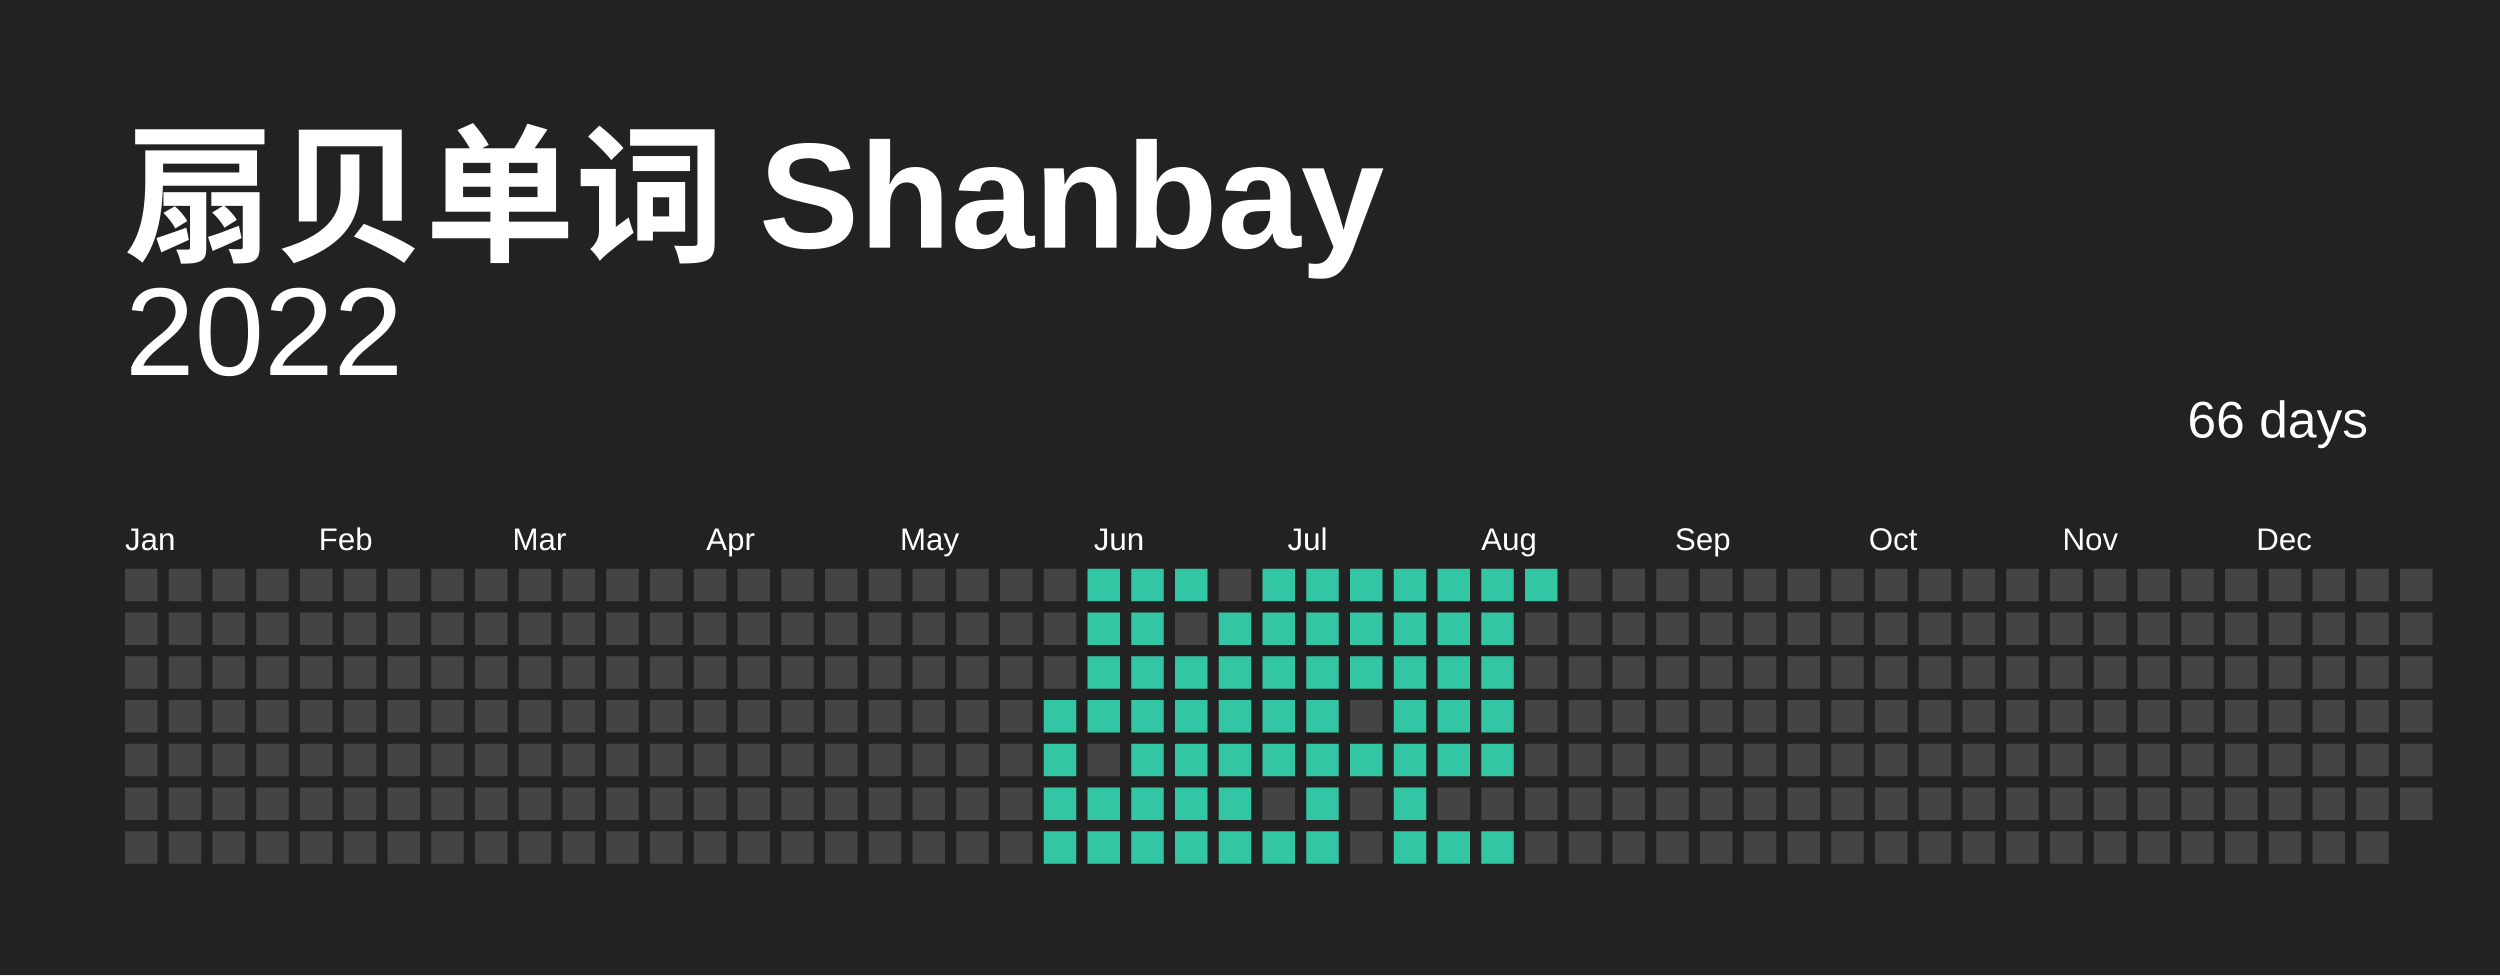
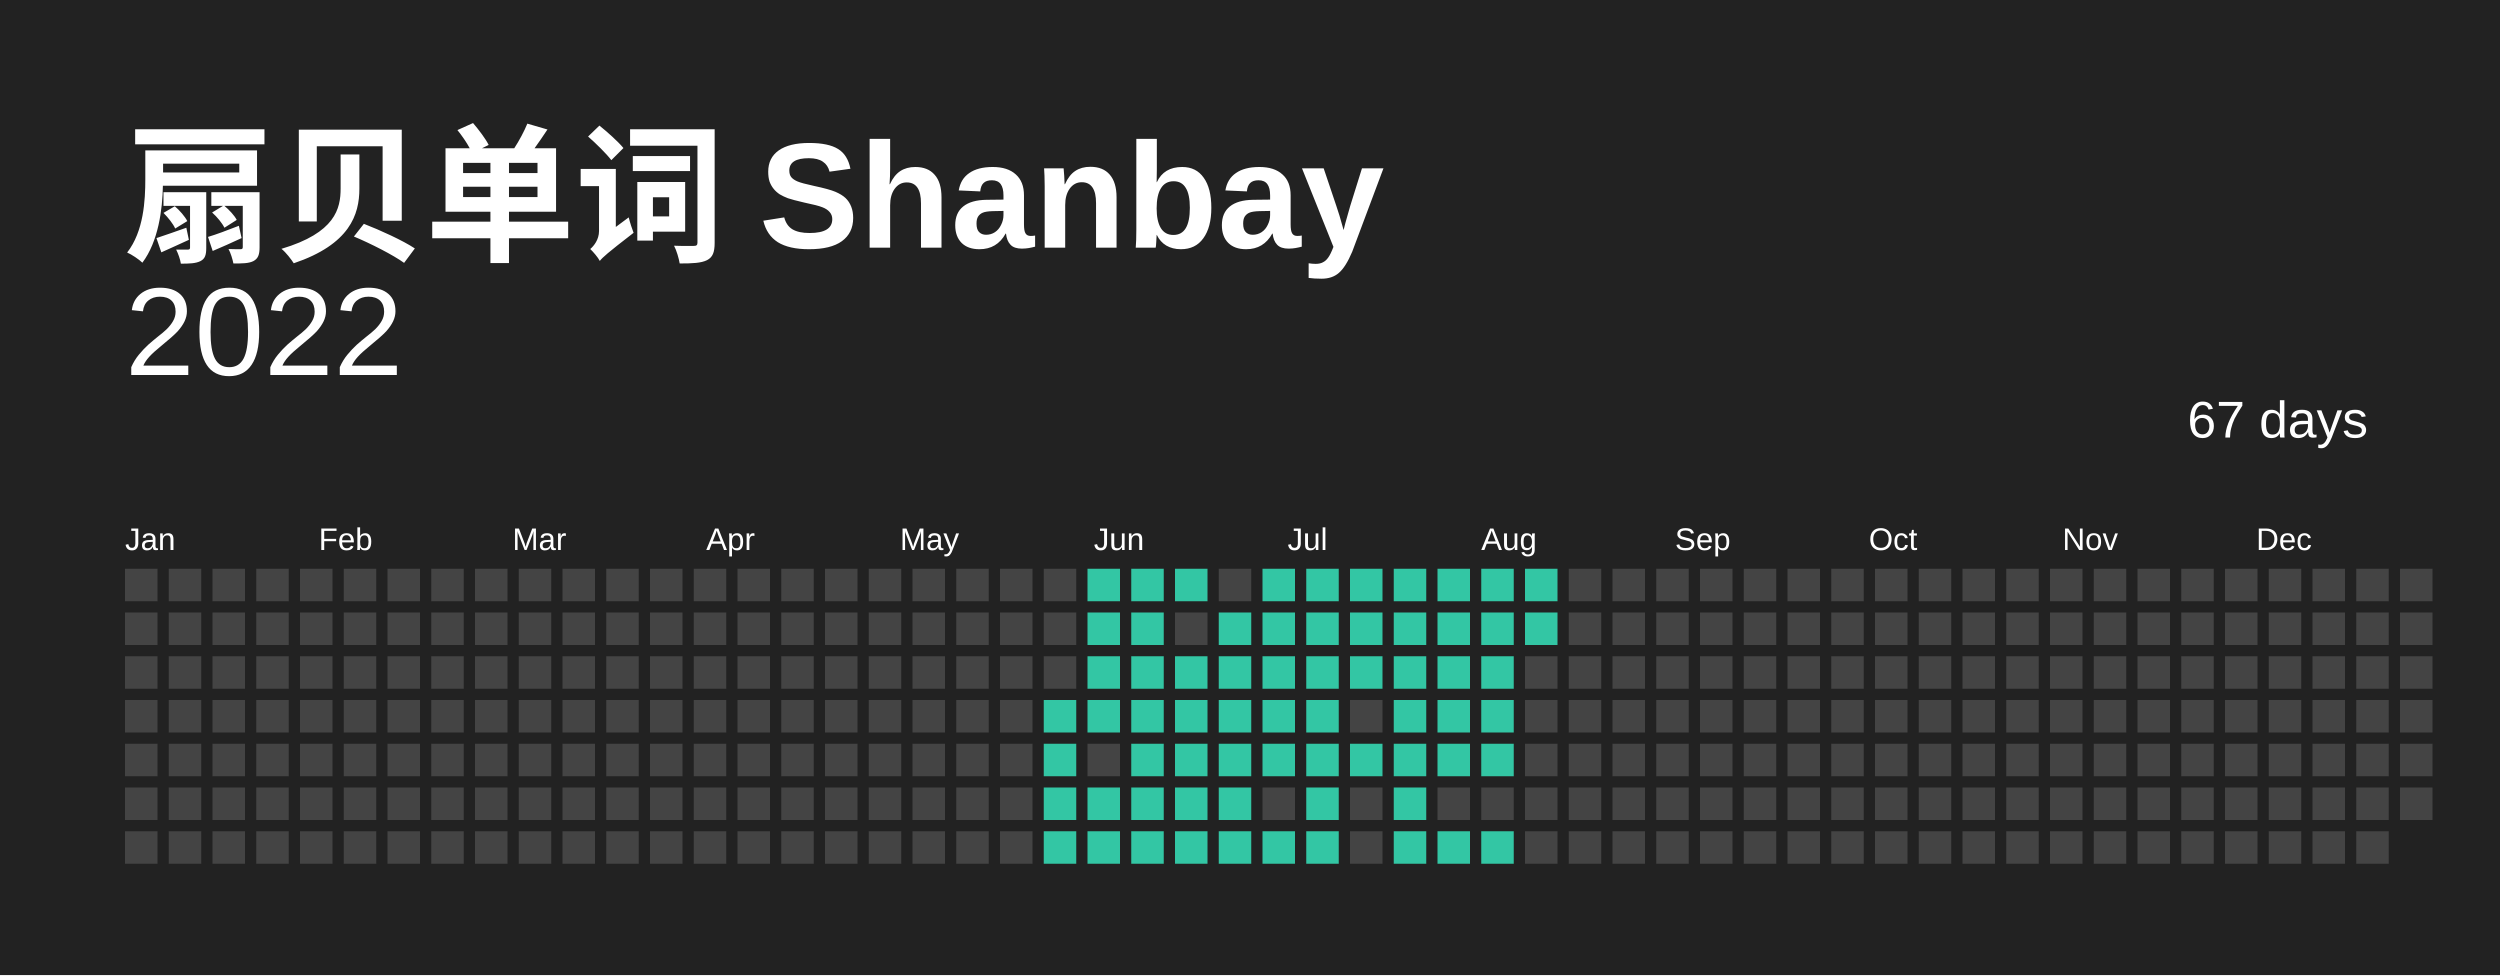
<svg xmlns="http://www.w3.org/2000/svg" baseProfile="full" height="78mm" version="1.1" viewBox="0,0,200,78" width="200mm">
  <defs />
  <rect fill="#222222" height="78" width="200" x="0" y="0" />
  <text fill="#FFFFFF" style="font-size:12px; font-family:Arial; font-weight:bold;" x="10" y="20"> 扇贝单词 Shanbay</text>
  <text alignment-baseline="hanging" fill="#FFFFFF" style="font-size:10.0px; font-family:Arial;" x="10" y="30">2022</text>
-   <text alignment-baseline="hanging" fill="#FFFFFF" style="font-size:4.125px; font-family:Arial;" x="175" y="35">66 days</text>
+   <text alignment-baseline="hanging" fill="#FFFFFF" style="font-size:4.125px; font-family:Arial;" x="175" y="35">67 days</text>
  <text fill="#FFFFFF" style="font-size:2.5px; font-family:Arial" x="10.0" y="44">Jan</text>
  <text fill="#FFFFFF" style="font-size:2.5px; font-family:Arial" x="25.5" y="44">Feb</text>
  <text fill="#FFFFFF" style="font-size:2.5px; font-family:Arial" x="41.0" y="44">Mar</text>
  <text fill="#FFFFFF" style="font-size:2.5px; font-family:Arial" x="56.5" y="44">Apr</text>
  <text fill="#FFFFFF" style="font-size:2.5px; font-family:Arial" x="72.0" y="44">May</text>
  <text fill="#FFFFFF" style="font-size:2.5px; font-family:Arial" x="87.5" y="44">Jun</text>
  <text fill="#FFFFFF" style="font-size:2.5px; font-family:Arial" x="103.0" y="44">Jul</text>
  <text fill="#FFFFFF" style="font-size:2.5px; font-family:Arial" x="118.5" y="44">Aug</text>
  <text fill="#FFFFFF" style="font-size:2.5px; font-family:Arial" x="134.0" y="44">Sep</text>
  <text fill="#FFFFFF" style="font-size:2.5px; font-family:Arial" x="149.5" y="44">Oct</text>
  <text fill="#FFFFFF" style="font-size:2.5px; font-family:Arial" x="165.0" y="44">Nov</text>
  <text fill="#FFFFFF" style="font-size:2.5px; font-family:Arial" x="180.5" y="44">Dec</text>
  <rect fill="#444444" height="2.6" width="2.6" x="10.0" y="45.5" />
  <rect fill="#444444" height="2.6" width="2.6" x="10.0" y="49.0" />
  <rect fill="#444444" height="2.6" width="2.6" x="10.0" y="52.5" />
  <rect fill="#444444" height="2.6" width="2.6" x="10.0" y="56.0" />
  <rect fill="#444444" height="2.6" width="2.6" x="10.0" y="59.5" />
  <rect fill="#444444" height="2.6" width="2.6" x="10.0" y="63.0" />
  <rect fill="#444444" height="2.6" width="2.6" x="10.0" y="66.5" />
  <rect fill="#444444" height="2.6" width="2.6" x="13.5" y="45.5" />
  <rect fill="#444444" height="2.6" width="2.6" x="13.5" y="49.0" />
  <rect fill="#444444" height="2.6" width="2.6" x="13.5" y="52.5" />
  <rect fill="#444444" height="2.6" width="2.6" x="13.5" y="56.0" />
  <rect fill="#444444" height="2.6" width="2.6" x="13.5" y="59.5" />
  <rect fill="#444444" height="2.6" width="2.6" x="13.5" y="63.0" />
  <rect fill="#444444" height="2.6" width="2.6" x="13.5" y="66.5" />
  <rect fill="#444444" height="2.6" width="2.6" x="17.0" y="45.5" />
  <rect fill="#444444" height="2.6" width="2.6" x="17.0" y="49.0" />
  <rect fill="#444444" height="2.6" width="2.6" x="17.0" y="52.5" />
  <rect fill="#444444" height="2.6" width="2.6" x="17.0" y="56.0" />
  <rect fill="#444444" height="2.6" width="2.6" x="17.0" y="59.5" />
  <rect fill="#444444" height="2.6" width="2.6" x="17.0" y="63.0" />
  <rect fill="#444444" height="2.6" width="2.6" x="17.0" y="66.5" />
  <rect fill="#444444" height="2.6" width="2.6" x="20.5" y="45.5" />
  <rect fill="#444444" height="2.6" width="2.6" x="20.5" y="49.0" />
  <rect fill="#444444" height="2.6" width="2.6" x="20.5" y="52.5" />
  <rect fill="#444444" height="2.6" width="2.6" x="20.5" y="56.0" />
  <rect fill="#444444" height="2.6" width="2.6" x="20.5" y="59.5" />
  <rect fill="#444444" height="2.6" width="2.6" x="20.5" y="63.0" />
  <rect fill="#444444" height="2.6" width="2.6" x="20.5" y="66.5" />
  <rect fill="#444444" height="2.6" width="2.6" x="24.0" y="45.5" />
  <rect fill="#444444" height="2.6" width="2.6" x="24.0" y="49.0" />
  <rect fill="#444444" height="2.6" width="2.6" x="24.0" y="52.5" />
  <rect fill="#444444" height="2.6" width="2.6" x="24.0" y="56.0" />
  <rect fill="#444444" height="2.6" width="2.6" x="24.0" y="59.5" />
  <rect fill="#444444" height="2.6" width="2.6" x="24.0" y="63.0" />
  <rect fill="#444444" height="2.6" width="2.6" x="24.0" y="66.5" />
  <rect fill="#444444" height="2.6" width="2.6" x="27.5" y="45.5" />
  <rect fill="#444444" height="2.6" width="2.6" x="27.5" y="49.0" />
  <rect fill="#444444" height="2.6" width="2.6" x="27.5" y="52.5" />
  <rect fill="#444444" height="2.6" width="2.6" x="27.5" y="56.0" />
  <rect fill="#444444" height="2.6" width="2.6" x="27.5" y="59.5" />
  <rect fill="#444444" height="2.6" width="2.6" x="27.5" y="63.0" />
  <rect fill="#444444" height="2.6" width="2.6" x="27.5" y="66.5" />
  <rect fill="#444444" height="2.6" width="2.6" x="31.0" y="45.5" />
  <rect fill="#444444" height="2.6" width="2.6" x="31.0" y="49.0" />
  <rect fill="#444444" height="2.6" width="2.6" x="31.0" y="52.5" />
  <rect fill="#444444" height="2.6" width="2.6" x="31.0" y="56.0" />
  <rect fill="#444444" height="2.6" width="2.6" x="31.0" y="59.5" />
  <rect fill="#444444" height="2.6" width="2.6" x="31.0" y="63.0" />
  <rect fill="#444444" height="2.6" width="2.6" x="31.0" y="66.5" />
  <rect fill="#444444" height="2.6" width="2.6" x="34.5" y="45.5" />
  <rect fill="#444444" height="2.6" width="2.6" x="34.5" y="49.0" />
  <rect fill="#444444" height="2.6" width="2.6" x="34.5" y="52.5" />
  <rect fill="#444444" height="2.6" width="2.6" x="34.5" y="56.0" />
  <rect fill="#444444" height="2.6" width="2.6" x="34.5" y="59.5" />
  <rect fill="#444444" height="2.6" width="2.6" x="34.5" y="63.0" />
  <rect fill="#444444" height="2.6" width="2.6" x="34.5" y="66.5" />
  <rect fill="#444444" height="2.6" width="2.6" x="38.0" y="45.5" />
  <rect fill="#444444" height="2.6" width="2.6" x="38.0" y="49.0" />
  <rect fill="#444444" height="2.6" width="2.6" x="38.0" y="52.5" />
  <rect fill="#444444" height="2.6" width="2.6" x="38.0" y="56.0" />
  <rect fill="#444444" height="2.6" width="2.6" x="38.0" y="59.5" />
  <rect fill="#444444" height="2.6" width="2.6" x="38.0" y="63.0" />
  <rect fill="#444444" height="2.6" width="2.6" x="38.0" y="66.5" />
  <rect fill="#444444" height="2.6" width="2.6" x="41.5" y="45.5" />
  <rect fill="#444444" height="2.6" width="2.6" x="41.5" y="49.0" />
  <rect fill="#444444" height="2.6" width="2.6" x="41.5" y="52.5" />
  <rect fill="#444444" height="2.6" width="2.6" x="41.5" y="56.0" />
  <rect fill="#444444" height="2.6" width="2.6" x="41.5" y="59.5" />
  <rect fill="#444444" height="2.6" width="2.6" x="41.5" y="63.0" />
  <rect fill="#444444" height="2.6" width="2.6" x="41.5" y="66.5" />
  <rect fill="#444444" height="2.6" width="2.6" x="45.0" y="45.5" />
  <rect fill="#444444" height="2.6" width="2.6" x="45.0" y="49.0" />
  <rect fill="#444444" height="2.6" width="2.6" x="45.0" y="52.5" />
  <rect fill="#444444" height="2.6" width="2.6" x="45.0" y="56.0" />
  <rect fill="#444444" height="2.6" width="2.6" x="45.0" y="59.5" />
  <rect fill="#444444" height="2.6" width="2.6" x="45.0" y="63.0" />
  <rect fill="#444444" height="2.6" width="2.6" x="45.0" y="66.5" />
  <rect fill="#444444" height="2.6" width="2.6" x="48.5" y="45.5" />
  <rect fill="#444444" height="2.6" width="2.6" x="48.5" y="49.0" />
  <rect fill="#444444" height="2.6" width="2.6" x="48.5" y="52.5" />
  <rect fill="#444444" height="2.6" width="2.6" x="48.5" y="56.0" />
  <rect fill="#444444" height="2.6" width="2.6" x="48.5" y="59.5" />
  <rect fill="#444444" height="2.6" width="2.6" x="48.5" y="63.0" />
  <rect fill="#444444" height="2.6" width="2.6" x="48.5" y="66.5" />
  <rect fill="#444444" height="2.6" width="2.6" x="52.0" y="45.5" />
  <rect fill="#444444" height="2.6" width="2.6" x="52.0" y="49.0" />
  <rect fill="#444444" height="2.6" width="2.6" x="52.0" y="52.5" />
  <rect fill="#444444" height="2.6" width="2.6" x="52.0" y="56.0" />
  <rect fill="#444444" height="2.6" width="2.6" x="52.0" y="59.5" />
  <rect fill="#444444" height="2.6" width="2.6" x="52.0" y="63.0" />
  <rect fill="#444444" height="2.6" width="2.6" x="52.0" y="66.5" />
  <rect fill="#444444" height="2.6" width="2.6" x="55.5" y="45.5" />
  <rect fill="#444444" height="2.6" width="2.6" x="55.5" y="49.0" />
  <rect fill="#444444" height="2.6" width="2.6" x="55.5" y="52.5" />
  <rect fill="#444444" height="2.6" width="2.6" x="55.5" y="56.0" />
  <rect fill="#444444" height="2.6" width="2.6" x="55.5" y="59.5" />
  <rect fill="#444444" height="2.6" width="2.6" x="55.5" y="63.0" />
  <rect fill="#444444" height="2.6" width="2.6" x="55.5" y="66.5" />
  <rect fill="#444444" height="2.6" width="2.6" x="59.0" y="45.5" />
  <rect fill="#444444" height="2.6" width="2.6" x="59.0" y="49.0" />
  <rect fill="#444444" height="2.6" width="2.6" x="59.0" y="52.5" />
  <rect fill="#444444" height="2.6" width="2.6" x="59.0" y="56.0" />
  <rect fill="#444444" height="2.6" width="2.6" x="59.0" y="59.5" />
  <rect fill="#444444" height="2.6" width="2.6" x="59.0" y="63.0" />
  <rect fill="#444444" height="2.6" width="2.6" x="59.0" y="66.5" />
  <rect fill="#444444" height="2.6" width="2.6" x="62.5" y="45.5" />
  <rect fill="#444444" height="2.6" width="2.6" x="62.5" y="49.0" />
  <rect fill="#444444" height="2.6" width="2.6" x="62.5" y="52.5" />
  <rect fill="#444444" height="2.6" width="2.6" x="62.5" y="56.0" />
  <rect fill="#444444" height="2.6" width="2.6" x="62.5" y="59.5" />
  <rect fill="#444444" height="2.6" width="2.6" x="62.5" y="63.0" />
  <rect fill="#444444" height="2.6" width="2.6" x="62.5" y="66.5" />
  <rect fill="#444444" height="2.6" width="2.6" x="66.0" y="45.5" />
  <rect fill="#444444" height="2.6" width="2.6" x="66.0" y="49.0" />
  <rect fill="#444444" height="2.6" width="2.6" x="66.0" y="52.5" />
  <rect fill="#444444" height="2.6" width="2.6" x="66.0" y="56.0" />
  <rect fill="#444444" height="2.6" width="2.6" x="66.0" y="59.5" />
  <rect fill="#444444" height="2.6" width="2.6" x="66.0" y="63.0" />
  <rect fill="#444444" height="2.6" width="2.6" x="66.0" y="66.5" />
  <rect fill="#444444" height="2.6" width="2.6" x="69.5" y="45.5" />
  <rect fill="#444444" height="2.6" width="2.6" x="69.5" y="49.0" />
  <rect fill="#444444" height="2.6" width="2.6" x="69.5" y="52.5" />
  <rect fill="#444444" height="2.6" width="2.6" x="69.5" y="56.0" />
  <rect fill="#444444" height="2.6" width="2.6" x="69.5" y="59.5" />
  <rect fill="#444444" height="2.6" width="2.6" x="69.5" y="63.0" />
  <rect fill="#444444" height="2.6" width="2.6" x="69.5" y="66.5" />
  <rect fill="#444444" height="2.6" width="2.6" x="73.0" y="45.5" />
  <rect fill="#444444" height="2.6" width="2.6" x="73.0" y="49.0" />
  <rect fill="#444444" height="2.6" width="2.6" x="73.0" y="52.5" />
  <rect fill="#444444" height="2.6" width="2.6" x="73.0" y="56.0" />
  <rect fill="#444444" height="2.6" width="2.6" x="73.0" y="59.5" />
  <rect fill="#444444" height="2.6" width="2.6" x="73.0" y="63.0" />
  <rect fill="#444444" height="2.6" width="2.6" x="73.0" y="66.5" />
  <rect fill="#444444" height="2.6" width="2.6" x="76.5" y="45.5" />
  <rect fill="#444444" height="2.6" width="2.6" x="76.5" y="49.0" />
  <rect fill="#444444" height="2.6" width="2.6" x="76.5" y="52.5" />
  <rect fill="#444444" height="2.6" width="2.6" x="76.5" y="56.0" />
  <rect fill="#444444" height="2.6" width="2.6" x="76.5" y="59.5" />
  <rect fill="#444444" height="2.6" width="2.6" x="76.5" y="63.0" />
  <rect fill="#444444" height="2.6" width="2.6" x="76.5" y="66.5" />
  <rect fill="#444444" height="2.6" width="2.6" x="80.0" y="45.5" />
  <rect fill="#444444" height="2.6" width="2.6" x="80.0" y="49.0" />
  <rect fill="#444444" height="2.6" width="2.6" x="80.0" y="52.5" />
  <rect fill="#444444" height="2.6" width="2.6" x="80.0" y="56.0" />
  <rect fill="#444444" height="2.6" width="2.6" x="80.0" y="59.5" />
  <rect fill="#444444" height="2.6" width="2.6" x="80.0" y="63.0" />
  <rect fill="#444444" height="2.6" width="2.6" x="80.0" y="66.5" />
  <rect fill="#444444" height="2.6" width="2.6" x="83.5" y="45.5" />
  <rect fill="#444444" height="2.6" width="2.6" x="83.5" y="49.0" />
  <rect fill="#444444" height="2.6" width="2.6" x="83.5" y="52.5" />
  <rect fill="#33C6A4" height="2.6" width="2.6" x="83.5" y="56.0" />
  <rect fill="#33C6A4" height="2.6" width="2.6" x="83.5" y="59.5" />
  <rect fill="#33C6A4" height="2.6" width="2.6" x="83.5" y="63.0" />
  <rect fill="#33C6A4" height="2.6" width="2.6" x="83.5" y="66.5" />
  <rect fill="#33C6A4" height="2.6" width="2.6" x="87.0" y="45.5" />
  <rect fill="#33C6A4" height="2.6" width="2.6" x="87.0" y="49.0" />
  <rect fill="#33C6A4" height="2.6" width="2.6" x="87.0" y="52.5" />
  <rect fill="#33C6A4" height="2.6" width="2.6" x="87.0" y="56.0" />
  <rect fill="#444444" height="2.6" width="2.6" x="87.0" y="59.5" />
  <rect fill="#33C6A4" height="2.6" width="2.6" x="87.0" y="63.0" />
  <rect fill="#33C6A4" height="2.6" width="2.6" x="87.0" y="66.5" />
  <rect fill="#33C6A4" height="2.6" width="2.6" x="90.5" y="45.5" />
  <rect fill="#33C6A4" height="2.6" width="2.6" x="90.5" y="49.0" />
  <rect fill="#33C6A4" height="2.6" width="2.6" x="90.5" y="52.5" />
  <rect fill="#33C6A4" height="2.6" width="2.6" x="90.5" y="56.0" />
  <rect fill="#33C6A4" height="2.6" width="2.6" x="90.5" y="59.5" />
  <rect fill="#33C6A4" height="2.6" width="2.6" x="90.5" y="63.0" />
  <rect fill="#33C6A4" height="2.6" width="2.6" x="90.5" y="66.5" />
  <rect fill="#33C6A4" height="2.6" width="2.6" x="94.0" y="45.5" />
  <rect fill="#444444" height="2.6" width="2.6" x="94.0" y="49.0" />
  <rect fill="#33C6A4" height="2.6" width="2.6" x="94.0" y="52.5" />
  <rect fill="#33C6A4" height="2.6" width="2.6" x="94.0" y="56.0" />
  <rect fill="#33C6A4" height="2.6" width="2.6" x="94.0" y="59.5" />
  <rect fill="#33C6A4" height="2.6" width="2.6" x="94.0" y="63.0" />
  <rect fill="#33C6A4" height="2.6" width="2.6" x="94.0" y="66.5" />
  <rect fill="#444444" height="2.6" width="2.6" x="97.5" y="45.5" />
  <rect fill="#33C6A4" height="2.6" width="2.6" x="97.5" y="49.0" />
  <rect fill="#33C6A4" height="2.6" width="2.6" x="97.5" y="52.5" />
  <rect fill="#33C6A4" height="2.6" width="2.6" x="97.5" y="56.0" />
  <rect fill="#33C6A4" height="2.6" width="2.6" x="97.5" y="59.5" />
  <rect fill="#33C6A4" height="2.6" width="2.6" x="97.5" y="63.0" />
  <rect fill="#33C6A4" height="2.6" width="2.6" x="97.5" y="66.5" />
  <rect fill="#33C6A4" height="2.6" width="2.6" x="101.0" y="45.5" />
  <rect fill="#33C6A4" height="2.6" width="2.6" x="101.0" y="49.0" />
  <rect fill="#33C6A4" height="2.6" width="2.6" x="101.0" y="52.5" />
  <rect fill="#33C6A4" height="2.6" width="2.6" x="101.0" y="56.0" />
  <rect fill="#33C6A4" height="2.6" width="2.6" x="101.0" y="59.5" />
  <rect fill="#444444" height="2.6" width="2.6" x="101.0" y="63.0" />
  <rect fill="#33C6A4" height="2.6" width="2.6" x="101.0" y="66.5" />
  <rect fill="#33C6A4" height="2.6" width="2.6" x="104.5" y="45.5" />
  <rect fill="#33C6A4" height="2.6" width="2.6" x="104.5" y="49.0" />
  <rect fill="#33C6A4" height="2.6" width="2.6" x="104.5" y="52.5" />
  <rect fill="#33C6A4" height="2.6" width="2.6" x="104.5" y="56.0" />
  <rect fill="#33C6A4" height="2.6" width="2.6" x="104.5" y="59.5" />
  <rect fill="#33C6A4" height="2.6" width="2.6" x="104.5" y="63.0" />
  <rect fill="#33C6A4" height="2.6" width="2.6" x="104.5" y="66.5" />
  <rect fill="#33C6A4" height="2.6" width="2.6" x="108.0" y="45.5" />
  <rect fill="#33C6A4" height="2.6" width="2.6" x="108.0" y="49.0" />
  <rect fill="#33C6A4" height="2.6" width="2.6" x="108.0" y="52.5" />
  <rect fill="#444444" height="2.6" width="2.6" x="108.0" y="56.0" />
  <rect fill="#33C6A4" height="2.6" width="2.6" x="108.0" y="59.5" />
  <rect fill="#444444" height="2.6" width="2.6" x="108.0" y="63.0" />
  <rect fill="#444444" height="2.6" width="2.6" x="108.0" y="66.5" />
  <rect fill="#33C6A4" height="2.6" width="2.6" x="111.5" y="45.5" />
  <rect fill="#33C6A4" height="2.6" width="2.6" x="111.5" y="49.0" />
  <rect fill="#33C6A4" height="2.6" width="2.6" x="111.5" y="52.5" />
  <rect fill="#33C6A4" height="2.6" width="2.6" x="111.5" y="56.0" />
  <rect fill="#33C6A4" height="2.6" width="2.6" x="111.5" y="59.5" />
  <rect fill="#33C6A4" height="2.6" width="2.6" x="111.5" y="63.0" />
  <rect fill="#33C6A4" height="2.6" width="2.6" x="111.5" y="66.5" />
  <rect fill="#33C6A4" height="2.6" width="2.6" x="115.0" y="45.5" />
  <rect fill="#33C6A4" height="2.6" width="2.6" x="115.0" y="49.0" />
  <rect fill="#33C6A4" height="2.6" width="2.6" x="115.0" y="52.5" />
  <rect fill="#33C6A4" height="2.6" width="2.6" x="115.0" y="56.0" />
  <rect fill="#33C6A4" height="2.6" width="2.6" x="115.0" y="59.5" />
  <rect fill="#444444" height="2.6" width="2.6" x="115.0" y="63.0" />
  <rect fill="#33C6A4" height="2.6" width="2.6" x="115.0" y="66.5" />
  <rect fill="#33C6A4" height="2.6" width="2.6" x="118.5" y="45.5" />
  <rect fill="#33C6A4" height="2.6" width="2.6" x="118.5" y="49.0" />
  <rect fill="#33C6A4" height="2.6" width="2.6" x="118.5" y="52.5" />
  <rect fill="#33C6A4" height="2.6" width="2.6" x="118.5" y="56.0" />
  <rect fill="#33C6A4" height="2.6" width="2.6" x="118.5" y="59.5" />
  <rect fill="#444444" height="2.6" width="2.6" x="118.5" y="63.0" />
  <rect fill="#33C6A4" height="2.6" width="2.6" x="118.5" y="66.5" />
  <rect fill="#33C6A4" height="2.6" width="2.6" x="122.0" y="45.5" />
-   <rect fill="#444444" height="2.6" width="2.6" x="122.0" y="49.0" />
+   <rect fill="#33C6A4" height="2.6" width="2.6" x="122.0" y="49.0" />
  <rect fill="#444444" height="2.6" width="2.6" x="122.0" y="52.5" />
  <rect fill="#444444" height="2.6" width="2.6" x="122.0" y="56.0" />
  <rect fill="#444444" height="2.6" width="2.6" x="122.0" y="59.5" />
  <rect fill="#444444" height="2.6" width="2.6" x="122.0" y="63.0" />
  <rect fill="#444444" height="2.6" width="2.6" x="122.0" y="66.5" />
  <rect fill="#444444" height="2.6" width="2.6" x="125.5" y="45.5" />
  <rect fill="#444444" height="2.6" width="2.6" x="125.5" y="49.0" />
  <rect fill="#444444" height="2.6" width="2.6" x="125.5" y="52.5" />
  <rect fill="#444444" height="2.6" width="2.6" x="125.5" y="56.0" />
  <rect fill="#444444" height="2.6" width="2.6" x="125.5" y="59.5" />
  <rect fill="#444444" height="2.6" width="2.6" x="125.5" y="63.0" />
  <rect fill="#444444" height="2.6" width="2.6" x="125.5" y="66.5" />
  <rect fill="#444444" height="2.6" width="2.6" x="129.0" y="45.5" />
  <rect fill="#444444" height="2.6" width="2.6" x="129.0" y="49.0" />
  <rect fill="#444444" height="2.6" width="2.6" x="129.0" y="52.5" />
  <rect fill="#444444" height="2.6" width="2.6" x="129.0" y="56.0" />
  <rect fill="#444444" height="2.6" width="2.6" x="129.0" y="59.5" />
  <rect fill="#444444" height="2.6" width="2.6" x="129.0" y="63.0" />
  <rect fill="#444444" height="2.6" width="2.6" x="129.0" y="66.5" />
  <rect fill="#444444" height="2.6" width="2.6" x="132.5" y="45.5" />
  <rect fill="#444444" height="2.6" width="2.6" x="132.5" y="49.0" />
  <rect fill="#444444" height="2.6" width="2.6" x="132.5" y="52.5" />
  <rect fill="#444444" height="2.6" width="2.6" x="132.5" y="56.0" />
  <rect fill="#444444" height="2.6" width="2.6" x="132.5" y="59.5" />
  <rect fill="#444444" height="2.6" width="2.6" x="132.5" y="63.0" />
  <rect fill="#444444" height="2.6" width="2.6" x="132.5" y="66.5" />
  <rect fill="#444444" height="2.6" width="2.6" x="136.0" y="45.5" />
  <rect fill="#444444" height="2.6" width="2.6" x="136.0" y="49.0" />
  <rect fill="#444444" height="2.6" width="2.6" x="136.0" y="52.5" />
  <rect fill="#444444" height="2.6" width="2.6" x="136.0" y="56.0" />
  <rect fill="#444444" height="2.6" width="2.6" x="136.0" y="59.5" />
  <rect fill="#444444" height="2.6" width="2.6" x="136.0" y="63.0" />
  <rect fill="#444444" height="2.6" width="2.6" x="136.0" y="66.5" />
  <rect fill="#444444" height="2.6" width="2.6" x="139.5" y="45.5" />
  <rect fill="#444444" height="2.6" width="2.6" x="139.5" y="49.0" />
  <rect fill="#444444" height="2.6" width="2.6" x="139.5" y="52.5" />
  <rect fill="#444444" height="2.6" width="2.6" x="139.5" y="56.0" />
  <rect fill="#444444" height="2.6" width="2.6" x="139.5" y="59.5" />
  <rect fill="#444444" height="2.6" width="2.6" x="139.5" y="63.0" />
  <rect fill="#444444" height="2.6" width="2.6" x="139.5" y="66.5" />
  <rect fill="#444444" height="2.6" width="2.6" x="143.0" y="45.5" />
  <rect fill="#444444" height="2.6" width="2.6" x="143.0" y="49.0" />
  <rect fill="#444444" height="2.6" width="2.6" x="143.0" y="52.5" />
  <rect fill="#444444" height="2.6" width="2.6" x="143.0" y="56.0" />
  <rect fill="#444444" height="2.6" width="2.6" x="143.0" y="59.5" />
  <rect fill="#444444" height="2.6" width="2.6" x="143.0" y="63.0" />
  <rect fill="#444444" height="2.6" width="2.6" x="143.0" y="66.5" />
  <rect fill="#444444" height="2.6" width="2.6" x="146.5" y="45.5" />
  <rect fill="#444444" height="2.6" width="2.6" x="146.5" y="49.0" />
  <rect fill="#444444" height="2.6" width="2.6" x="146.5" y="52.5" />
  <rect fill="#444444" height="2.6" width="2.6" x="146.5" y="56.0" />
  <rect fill="#444444" height="2.6" width="2.6" x="146.5" y="59.5" />
  <rect fill="#444444" height="2.6" width="2.6" x="146.5" y="63.0" />
  <rect fill="#444444" height="2.6" width="2.6" x="146.5" y="66.5" />
  <rect fill="#444444" height="2.6" width="2.6" x="150.0" y="45.5" />
  <rect fill="#444444" height="2.6" width="2.6" x="150.0" y="49.0" />
  <rect fill="#444444" height="2.6" width="2.6" x="150.0" y="52.5" />
  <rect fill="#444444" height="2.6" width="2.6" x="150.0" y="56.0" />
  <rect fill="#444444" height="2.6" width="2.6" x="150.0" y="59.5" />
  <rect fill="#444444" height="2.6" width="2.6" x="150.0" y="63.0" />
  <rect fill="#444444" height="2.6" width="2.6" x="150.0" y="66.5" />
  <rect fill="#444444" height="2.6" width="2.6" x="153.5" y="45.5" />
  <rect fill="#444444" height="2.6" width="2.6" x="153.5" y="49.0" />
  <rect fill="#444444" height="2.6" width="2.6" x="153.5" y="52.5" />
  <rect fill="#444444" height="2.6" width="2.6" x="153.5" y="56.0" />
  <rect fill="#444444" height="2.6" width="2.6" x="153.5" y="59.5" />
  <rect fill="#444444" height="2.6" width="2.6" x="153.5" y="63.0" />
  <rect fill="#444444" height="2.6" width="2.6" x="153.5" y="66.5" />
  <rect fill="#444444" height="2.6" width="2.6" x="157.0" y="45.5" />
  <rect fill="#444444" height="2.6" width="2.6" x="157.0" y="49.0" />
  <rect fill="#444444" height="2.6" width="2.6" x="157.0" y="52.5" />
  <rect fill="#444444" height="2.6" width="2.6" x="157.0" y="56.0" />
  <rect fill="#444444" height="2.6" width="2.6" x="157.0" y="59.5" />
  <rect fill="#444444" height="2.6" width="2.6" x="157.0" y="63.0" />
  <rect fill="#444444" height="2.6" width="2.6" x="157.0" y="66.5" />
  <rect fill="#444444" height="2.6" width="2.6" x="160.5" y="45.5" />
  <rect fill="#444444" height="2.6" width="2.6" x="160.5" y="49.0" />
  <rect fill="#444444" height="2.6" width="2.6" x="160.5" y="52.5" />
  <rect fill="#444444" height="2.6" width="2.6" x="160.5" y="56.0" />
  <rect fill="#444444" height="2.6" width="2.6" x="160.5" y="59.5" />
  <rect fill="#444444" height="2.6" width="2.6" x="160.5" y="63.0" />
  <rect fill="#444444" height="2.6" width="2.6" x="160.5" y="66.5" />
  <rect fill="#444444" height="2.6" width="2.6" x="164.0" y="45.5" />
  <rect fill="#444444" height="2.6" width="2.6" x="164.0" y="49.0" />
  <rect fill="#444444" height="2.6" width="2.6" x="164.0" y="52.5" />
  <rect fill="#444444" height="2.6" width="2.6" x="164.0" y="56.0" />
  <rect fill="#444444" height="2.6" width="2.6" x="164.0" y="59.5" />
  <rect fill="#444444" height="2.6" width="2.6" x="164.0" y="63.0" />
  <rect fill="#444444" height="2.6" width="2.6" x="164.0" y="66.5" />
  <rect fill="#444444" height="2.6" width="2.6" x="167.5" y="45.5" />
  <rect fill="#444444" height="2.6" width="2.6" x="167.5" y="49.0" />
  <rect fill="#444444" height="2.6" width="2.6" x="167.5" y="52.5" />
  <rect fill="#444444" height="2.6" width="2.6" x="167.5" y="56.0" />
  <rect fill="#444444" height="2.6" width="2.6" x="167.5" y="59.5" />
  <rect fill="#444444" height="2.6" width="2.6" x="167.5" y="63.0" />
  <rect fill="#444444" height="2.6" width="2.6" x="167.5" y="66.5" />
  <rect fill="#444444" height="2.6" width="2.6" x="171.0" y="45.5" />
  <rect fill="#444444" height="2.6" width="2.6" x="171.0" y="49.0" />
  <rect fill="#444444" height="2.6" width="2.6" x="171.0" y="52.5" />
  <rect fill="#444444" height="2.6" width="2.6" x="171.0" y="56.0" />
  <rect fill="#444444" height="2.6" width="2.6" x="171.0" y="59.5" />
  <rect fill="#444444" height="2.6" width="2.6" x="171.0" y="63.0" />
  <rect fill="#444444" height="2.6" width="2.6" x="171.0" y="66.5" />
  <rect fill="#444444" height="2.6" width="2.6" x="174.5" y="45.5" />
  <rect fill="#444444" height="2.6" width="2.6" x="174.5" y="49.0" />
  <rect fill="#444444" height="2.6" width="2.6" x="174.5" y="52.5" />
  <rect fill="#444444" height="2.6" width="2.6" x="174.5" y="56.0" />
  <rect fill="#444444" height="2.6" width="2.6" x="174.5" y="59.5" />
  <rect fill="#444444" height="2.6" width="2.6" x="174.5" y="63.0" />
  <rect fill="#444444" height="2.6" width="2.6" x="174.5" y="66.5" />
  <rect fill="#444444" height="2.6" width="2.6" x="178.0" y="45.5" />
  <rect fill="#444444" height="2.6" width="2.6" x="178.0" y="49.0" />
  <rect fill="#444444" height="2.6" width="2.6" x="178.0" y="52.5" />
  <rect fill="#444444" height="2.6" width="2.6" x="178.0" y="56.0" />
  <rect fill="#444444" height="2.6" width="2.6" x="178.0" y="59.5" />
  <rect fill="#444444" height="2.6" width="2.6" x="178.0" y="63.0" />
  <rect fill="#444444" height="2.6" width="2.6" x="178.0" y="66.5" />
  <rect fill="#444444" height="2.6" width="2.6" x="181.5" y="45.5" />
  <rect fill="#444444" height="2.6" width="2.6" x="181.5" y="49.0" />
  <rect fill="#444444" height="2.6" width="2.6" x="181.5" y="52.5" />
  <rect fill="#444444" height="2.6" width="2.6" x="181.5" y="56.0" />
  <rect fill="#444444" height="2.6" width="2.6" x="181.5" y="59.5" />
  <rect fill="#444444" height="2.6" width="2.6" x="181.5" y="63.0" />
  <rect fill="#444444" height="2.6" width="2.6" x="181.5" y="66.5" />
  <rect fill="#444444" height="2.6" width="2.6" x="185.0" y="45.5" />
  <rect fill="#444444" height="2.6" width="2.6" x="185.0" y="49.0" />
  <rect fill="#444444" height="2.6" width="2.6" x="185.0" y="52.5" />
  <rect fill="#444444" height="2.6" width="2.6" x="185.0" y="56.0" />
  <rect fill="#444444" height="2.6" width="2.6" x="185.0" y="59.5" />
  <rect fill="#444444" height="2.6" width="2.6" x="185.0" y="63.0" />
  <rect fill="#444444" height="2.6" width="2.6" x="185.0" y="66.5" />
  <rect fill="#444444" height="2.6" width="2.6" x="188.5" y="45.5" />
  <rect fill="#444444" height="2.6" width="2.6" x="188.5" y="49.0" />
  <rect fill="#444444" height="2.6" width="2.6" x="188.5" y="52.5" />
  <rect fill="#444444" height="2.6" width="2.6" x="188.5" y="56.0" />
  <rect fill="#444444" height="2.6" width="2.6" x="188.5" y="59.5" />
  <rect fill="#444444" height="2.6" width="2.6" x="188.5" y="63.0" />
  <rect fill="#444444" height="2.6" width="2.6" x="188.5" y="66.5" />
  <rect fill="#444444" height="2.6" width="2.6" x="192.0" y="45.5" />
  <rect fill="#444444" height="2.6" width="2.6" x="192.0" y="49.0" />
  <rect fill="#444444" height="2.6" width="2.6" x="192.0" y="52.5" />
  <rect fill="#444444" height="2.6" width="2.6" x="192.0" y="56.0" />
  <rect fill="#444444" height="2.6" width="2.6" x="192.0" y="59.5" />
  <rect fill="#444444" height="2.6" width="2.6" x="192.0" y="63.0" />
</svg>
